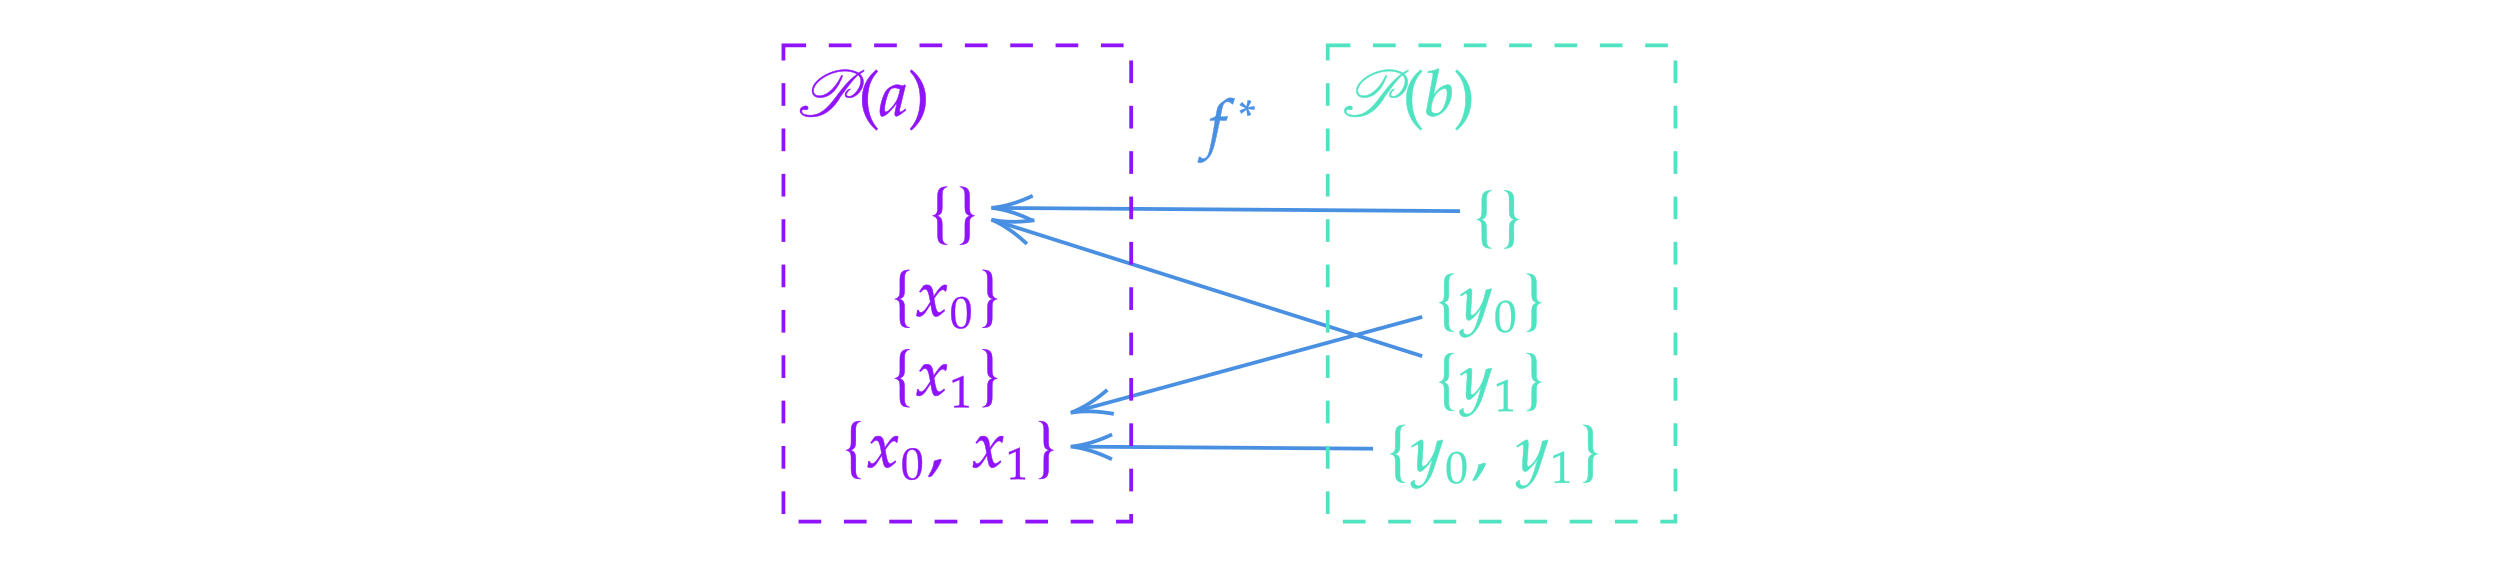
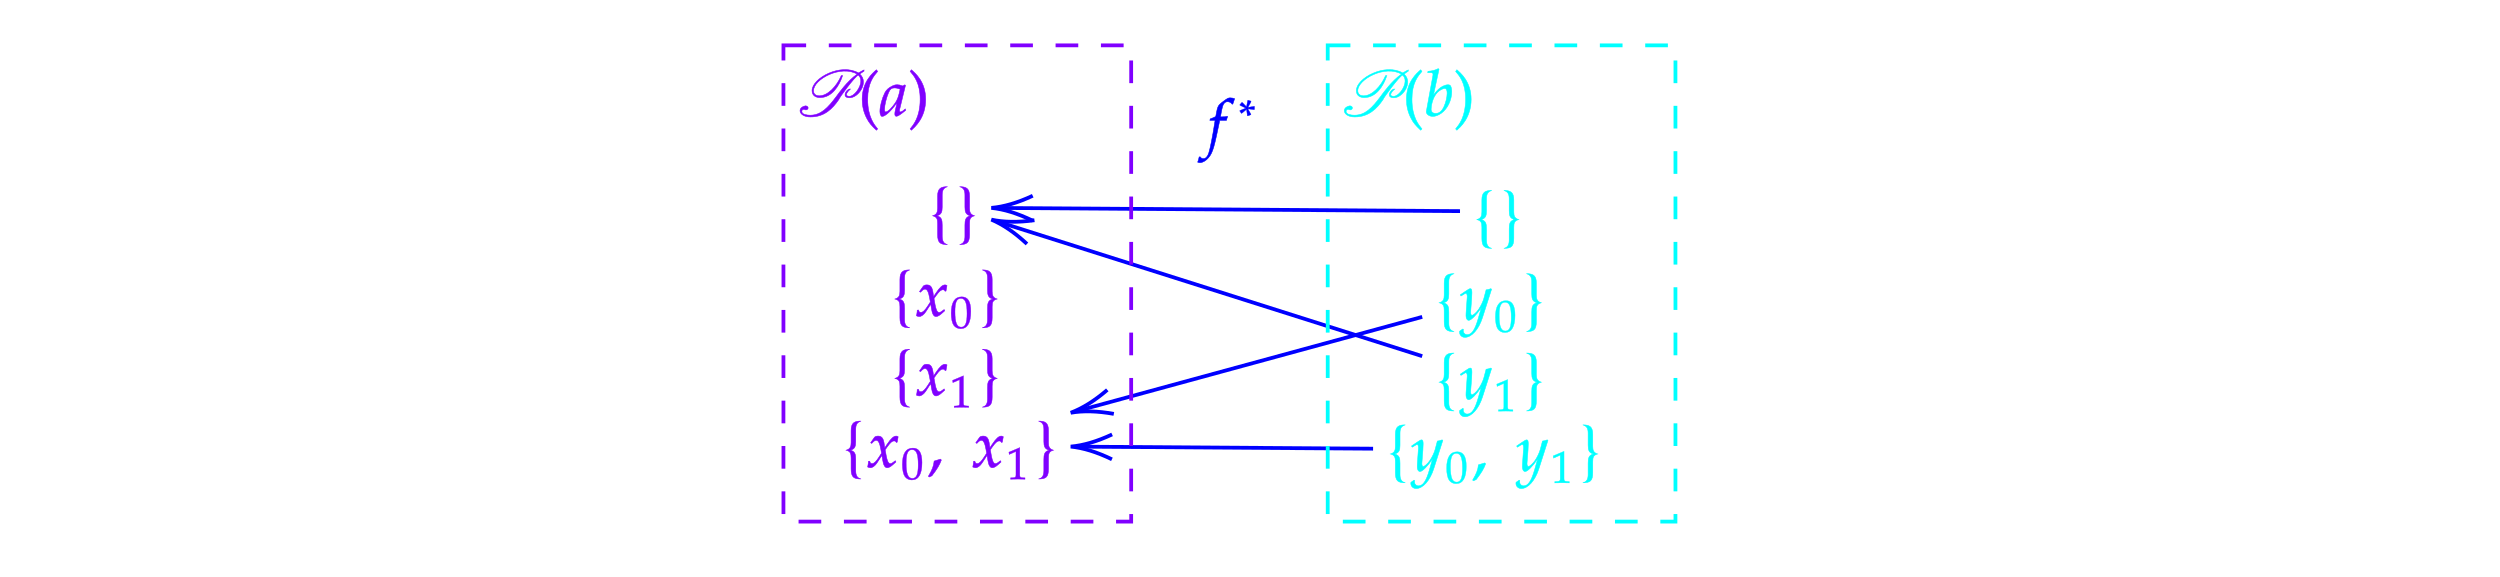
<svg xmlns="http://www.w3.org/2000/svg" x="0" y="0" width="661.433" height="152.4" style="         width:661.433px;         height:152.4px;         background: transparent;         fill: none; ">
  <svg class="role-diagram-draw-area">
    <g class="shapes-region" style="stroke: black; fill: none;">
      <g />
    </g>
    <g>
      <g class="connection-group">
        <g class="arrow-line">
-           <path class="connection real" stroke-dasharray="" d="  M386.28,55.86 L264.28,55.02" style="stroke: rgb(74, 144, 226); stroke-opacity: 1; stroke-width: 1px; fill: none; fill-opacity: 1;" />
-           <g stroke="rgb(74,144,226)" stroke-opacity="1" transform="matrix(0.9999756,0.00698126,-0.00698126,0.9999756,262.279,55.00278)" style="stroke: rgb(74, 144, 226); stroke-width: 1px;">
+           <path class="connection real" stroke-dasharray="" d="  M386.28,55.86 L264.28,55.02" style="stroke: rgb(0, 0, 255); stroke-opacity: 1; stroke-width: 1px; fill: none; fill-opacity: 1;" />
+           <g stroke="rgb(0,0,255)" stroke-opacity="1" transform="matrix(0.9999756,0.00698126,-0.00698126,0.9999756,262.279,55.00278)" style="stroke: rgb(0, 0, 255); stroke-width: 1px;">
            <path d=" M10.93,-3.29 Q4.96,-0.45 0,0 Q4.96,0.45 10.93,3.29" />
          </g>
        </g>
      </g>
      <g class="connection-group">
        <g class="arrow-line">
-           <path class="connection real" stroke-dasharray="" d="  M376.28,83.84 L285.21,108.68" style="stroke: rgb(74, 144, 226); stroke-opacity: 1; stroke-width: 1px; fill: none; fill-opacity: 1;" />
-           <g stroke="rgb(74,144,226)" stroke-opacity="1" transform="matrix(0.9647414,-0.2631996,0.2631996,0.9647414,283.279,109.2061)" style="stroke: rgb(74, 144, 226); stroke-width: 1px;">
+           <path class="connection real" stroke-dasharray="" d="  M376.28,83.84 L285.21,108.68" style="stroke: rgb(0, 0, 255); stroke-opacity: 1; stroke-width: 1px; fill: none; fill-opacity: 1;" />
+           <g stroke="rgb(0,0,255)" stroke-opacity="1" transform="matrix(0.9647414,-0.2631996,0.2631996,0.9647414,283.279,109.2061)" style="stroke: rgb(0, 0, 255); stroke-width: 1px;">
            <path d=" M10.93,-3.29 Q4.96,-0.45 0,0 Q4.96,0.45 10.93,3.29" />
          </g>
        </g>
      </g>
      <g class="connection-group">
        <g class="arrow-line">
-           <path class="connection real" stroke-dasharray="" d="  M376.28,94.23 L264.19,58.71" style="stroke: rgb(74, 144, 226); stroke-opacity: 1; stroke-width: 1px; fill: none; fill-opacity: 1;" />
-           <g stroke="rgb(74,144,226)" stroke-opacity="1" transform="matrix(0.9532962,0.3020371,-0.3020371,0.9532962,262.279,58.10235)" style="stroke: rgb(74, 144, 226); stroke-width: 1px;">
+           <path class="connection real" stroke-dasharray="" d="  M376.28,94.23 L264.19,58.71" style="stroke: rgb(0, 0, 255); stroke-opacity: 1; stroke-width: 1px; fill: none; fill-opacity: 1;" />
+           <g stroke="rgb(0,0,255)" stroke-opacity="1" transform="matrix(0.9532962,0.3020371,-0.3020371,0.9532962,262.279,58.10235)" style="stroke: rgb(0, 0, 255); stroke-width: 1px;">
            <path d=" M10.93,-3.29 Q4.96,-0.45 0,0 Q4.96,0.45 10.93,3.29" />
          </g>
        </g>
      </g>
      <g class="connection-group">
        <g class="arrow-line">
-           <path class="connection real" stroke-dasharray="" d="  M363.28,118.71 L285.28,118.17" style="stroke: rgb(74, 144, 226); stroke-opacity: 1; stroke-width: 1px; fill: none; fill-opacity: 1;" />
-           <g stroke="rgb(74,144,226)" stroke-opacity="1" transform="matrix(0.9999756,0.00698126,-0.00698126,0.9999756,283.279,118.1556)" style="stroke: rgb(74, 144, 226); stroke-width: 1px;">
+           <path class="connection real" stroke-dasharray="" d="  M363.28,118.71 L285.28,118.17" style="stroke: rgb(0, 0, 255); stroke-opacity: 1; stroke-width: 1px; fill: none; fill-opacity: 1;" />
+           <g stroke="rgb(0,0,255)" stroke-opacity="1" transform="matrix(0.9999756,0.00698126,-0.00698126,0.9999756,283.279,118.1556)" style="stroke: rgb(0, 0, 255); stroke-width: 1px;">
            <path d=" M10.93,-3.29 Q4.96,-0.45 0,0 Q4.96,0.45 10.93,3.29" />
          </g>
        </g>
      </g>
    </g>
    <g>
      <g>
-         <rect rx="0" ry="0" x="207.279" y="12" width="92" height="126" style="stroke: rgb(144, 19, 254); stroke-opacity: 1; stroke-width: 1px; fill: none; fill-opacity: 1; stroke-dasharray: 6px, 6px;" />
-       </g>
-       <g>
-         <rect rx="0" ry="0" x="351.279" y="12" width="92" height="126" style="stroke: rgb(80, 227, 194); stroke-opacity: 1; stroke-width: 1px; fill: none; fill-opacity: 1; stroke-dasharray: 6px, 6px;" />
+         <rect rx="0" ry="0" x="207.279" y="12" width="92" height="126" style="stroke: rgb(128, 0, 255); stroke-opacity: 1; stroke-width: 1px; fill: none; fill-opacity: 1; stroke-dasharray: 6px, 6px;" />
+       </g>
+       <g>
+         <rect rx="0" ry="0" x="351.279" y="12" width="92" height="126" style="stroke: rgb(0, 255, 255); stroke-opacity: 1; stroke-width: 1px; fill: none; fill-opacity: 1; stroke-dasharray: 6px, 6px;" />
      </g>
    </g>
    <g />
  </svg>
  <svg width="660" height="150.967" style="width:660px;height:150.967px;font-family:Asana-Math, Asana;background:transparent;">
    <g>
      <g>
        <g>
          <g transform="matrix(1,0,0,1,715.7833,27.61667)">
            <path transform="matrix(0.017,0,0,-0.017,0,0)" d="M263 689C108 689 29 566 29 324C29 207 50 106 85 57C120 8 176 -20 238 -20C389 -20 465 110 465 366C465 585 400 689 263 689ZM245 654C342 654 381 556 381 316C381 103 343 15 251 15C154 15 113 116 113 360C113 571 150 654 245 654Z" stroke="rgb(0,0,0)" stroke-opacity="1" stroke-width="8" fill="rgb(0,0,0)" fill-opacity="1" />
          </g>
        </g>
      </g>
    </g>
    <g>
      <g>
        <g>
          <g transform="matrix(1,0,0,1,317.3,38.35001)">
-             <path transform="matrix(0.017,0,0,-0.017,0,0)" d="M345 437L329 437L350 549C366 635 394 673 440 673C470 673 497 658 512 634L522 638C527 654 537 685 545 705L550 720C534 727 503 733 480 733C469 733 453 730 445 726C421 715 339 654 316 630C294 608 282 578 271 521L256 442C215 422 195 414 170 405L165 383L246 383L237 327C207 132 170 -54 148 -123C130 -182 100 -213 64 -213C41 -213 30 -206 12 -184L-2 -188C-6 -211 -20 -259 -25 -268C-16 -273 -1 -276 10 -276C51 -276 105 -245 144 -198C215 -114 235 -18 319 383L423 383C427 402 434 425 440 439L436 446C407 439 408 437 345 437Z" stroke="rgb(74,144,226)" stroke-opacity="1" stroke-width="8" fill="rgb(74,144,226)" fill-opacity="1" />
-           </g>
-         </g>
-         <g>
-           <g>
-             <g>
-               <g>
-                 <g transform="matrix(1,0,0,1,327.6333,31.83332)">
-                   <path transform="matrix(0.0119,0,0,-0.0119,0,0)" d="M358 245L358 307L352 311L213 287L282 412L279 427L217 446L208 442L182 299L87 397L77 397L33 345L36 335L167 271L36 217L31 208L67 157L77 157L183 245L201 103L211 99L279 125L279 135L211 257L349 237Z" stroke="rgb(74,144,226)" stroke-opacity="1" stroke-width="8" fill="rgb(74,144,226)" fill-opacity="1" />
+             <path transform="matrix(0.017,0,0,-0.017,0,0)" d="M345 437L329 437L350 549C366 635 394 673 440 673C470 673 497 658 512 634L522 638C527 654 537 685 545 705L550 720C534 727 503 733 480 733C469 733 453 730 445 726C421 715 339 654 316 630C294 608 282 578 271 521L256 442C215 422 195 414 170 405L165 383L246 383L237 327C207 132 170 -54 148 -123C130 -182 100 -213 64 -213C41 -213 30 -206 12 -184L-2 -188C-6 -211 -20 -259 -25 -268C-16 -273 -1 -276 10 -276C51 -276 105 -245 144 -198C215 -114 235 -18 319 383L423 383C427 402 434 425 440 439L436 446C407 439 408 437 345 437Z" stroke="rgb(0,0,255)" stroke-opacity="1" stroke-width="8" fill="rgb(0,0,255)" fill-opacity="1" />
+           </g>
+         </g>
+         <g>
+           <g>
+             <g>
+               <g>
+                 <g transform="matrix(1,0,0,1,327.6333,31.83335)">
+                   <path transform="matrix(0.0119,0,0,-0.0119,0,0)" d="M358 245L358 307L352 311L213 287L282 412L279 427L217 446L208 442L182 299L87 397L77 397L33 345L36 335L167 271L36 217L31 208L67 157L77 157L183 245L201 103L211 99L279 125L279 135L211 257L349 237Z" stroke="rgb(0,0,255)" stroke-opacity="1" stroke-width="8" fill="rgb(0,0,255)" fill-opacity="1" />
                </g>
              </g>
            </g>
          </g>
        </g>
      </g>
    </g>
    <g>
      <g>
        <g>
          <g transform="matrix(1,0,0,1,210.95,30.61667)">
-             <path transform="matrix(0.017,0,0,-0.017,0,0)" d="M207 -19C423 -19 550 112 645 251C645 269 894 611 950 633C980 601 988 577 988 536C988 442 885 294 801 302C721 310 793 387 826 415L810 415C756 400 691 283 807 279C954 274 1117 523 973 647C991 665 1019 680 1038 694L1038 713C985 689 971 673 953 666L953 665C677 826 229 584 229 391C229 304 301 282 351 282C536 282 649 457 705 625L685 625C612 457 474 310 343 310C288 310 252 337 252 389C252 570 683 795 932 647C782 546 638 341 613 307C475 120 366 8 200 8C150 8 70 20 70 66C70 103 104 103 134 90C178 95 183 147 130 154C-14 129 24 -22 207 -19Z" stroke="rgb(144,19,254)" stroke-opacity="1" stroke-width="8" fill="rgb(144,19,254)" fill-opacity="1" />
-           </g>
-         </g>
-         <g>
-           <g transform="matrix(1,0,0,1,227.0833,30.80002)">
-             <path transform="matrix(0.017,0,0,-0.017,0,0)" d="M146 266C146 526 243 632 301 700L282 726C225 675 60 542 60 266C60 159 85 58 133 -32C168 -99 200 -138 282 -215L301 -194C255 -137 146 -15 146 266Z" stroke="rgb(144,19,254)" stroke-opacity="1" stroke-width="8" fill="rgb(144,19,254)" fill-opacity="1" />
+             <path transform="matrix(0.017,0,0,-0.017,0,0)" d="M207 -19C423 -19 550 112 645 251C645 269 894 611 950 633C980 601 988 577 988 536C988 442 885 294 801 302C721 310 793 387 826 415L810 415C756 400 691 283 807 279C954 274 1117 523 973 647C991 665 1019 680 1038 694L1038 713C985 689 971 673 953 666L953 665C677 826 229 584 229 391C229 304 301 282 351 282C536 282 649 457 705 625L685 625C612 457 474 310 343 310C288 310 252 337 252 389C252 570 683 795 932 647C782 546 638 341 613 307C475 120 366 8 200 8C150 8 70 20 70 66C70 103 104 103 134 90C178 95 183 147 130 154C-14 129 24 -22 207 -19Z" stroke="rgb(128,0,255)" stroke-opacity="1" stroke-width="8" fill="rgb(128,0,255)" fill-opacity="1" />
+           </g>
+         </g>
+         <g>
+           <g transform="matrix(1,0,0,1,227.0833,30.79999)">
+             <path transform="matrix(0.017,0,0,-0.017,0,0)" d="M146 266C146 526 243 632 301 700L282 726C225 675 60 542 60 266C60 159 85 58 133 -32C168 -99 200 -138 282 -215L301 -194C255 -137 146 -15 146 266Z" stroke="rgb(128,0,255)" stroke-opacity="1" stroke-width="8" fill="rgb(128,0,255)" fill-opacity="1" />
          </g>
        </g>
        <g>
          <g transform="matrix(1,0,0,1,232.7333,30.61667)">
-             <path transform="matrix(0.017,0,0,-0.017,0,0)" d="M271 204L242 77C238 60 236 42 236 26C236 4 245 -9 260 -9C283 -9 324 17 406 85L399 106C375 86 346 59 324 59C315 59 309 68 309 82C309 87 309 90 310 93L402 472L392 481L359 463C318 478 301 482 274 482C246 482 226 477 199 464C137 433 104 403 79 354C35 265 4 145 4 67C4 23 19 -11 38 -11C75 -11 155 41 271 204ZM319 414C297 305 278 253 244 201C187 117 126 59 94 59C82 59 76 72 76 99C76 163 104 280 139 360C163 415 186 433 234 433C257 433 275 429 319 414Z" stroke="rgb(144,19,254)" stroke-opacity="1" stroke-width="8" fill="rgb(144,19,254)" fill-opacity="1" />
-           </g>
-         </g>
-         <g>
-           <g transform="matrix(1,0,0,1,240.2667,30.80002)">
-             <path transform="matrix(0.017,0,0,-0.017,0,0)" d="M51 726L32 700C87 636 187 526 187 266C187 -10 83 -131 32 -194L51 -215C104 -165 273 -23 273 265C273 542 108 675 51 726Z" stroke="rgb(144,19,254)" stroke-opacity="1" stroke-width="8" fill="rgb(144,19,254)" fill-opacity="1" />
+             <path transform="matrix(0.017,0,0,-0.017,0,0)" d="M271 204L242 77C238 60 236 42 236 26C236 4 245 -9 260 -9C283 -9 324 17 406 85L399 106C375 86 346 59 324 59C315 59 309 68 309 82C309 87 309 90 310 93L402 472L392 481L359 463C318 478 301 482 274 482C246 482 226 477 199 464C137 433 104 403 79 354C35 265 4 145 4 67C4 23 19 -11 38 -11C75 -11 155 41 271 204ZM319 414C297 305 278 253 244 201C187 117 126 59 94 59C82 59 76 72 76 99C76 163 104 280 139 360C163 415 186 433 234 433C257 433 275 429 319 414Z" stroke="rgb(128,0,255)" stroke-opacity="1" stroke-width="8" fill="rgb(128,0,255)" fill-opacity="1" />
+           </g>
+         </g>
+         <g>
+           <g transform="matrix(1,0,0,1,240.2667,30.79999)">
+             <path transform="matrix(0.017,0,0,-0.017,0,0)" d="M51 726L32 700C87 636 187 526 187 266C187 -10 83 -131 32 -194L51 -215C104 -165 273 -23 273 265C273 542 108 675 51 726Z" stroke="rgb(128,0,255)" stroke-opacity="1" stroke-width="8" fill="rgb(128,0,255)" fill-opacity="1" />
          </g>
        </g>
      </g>
      <g />
      <g />
      <g />
      <g />
      <g>
        <g>
          <g transform="matrix(1,0,0,1,210.95,132.6167)">
-             <path transform="matrix(0.017,0,0,-0.017,0,0)" d="" stroke="rgb(144,19,254)" stroke-opacity="1" stroke-width="8" fill="rgb(144,19,254)" fill-opacity="1" />
+             <path transform="matrix(0.017,0,0,-0.017,0,0)" d="" stroke="rgb(128,0,255)" stroke-opacity="1" stroke-width="8" fill="rgb(128,0,255)" fill-opacity="1" />
          </g>
        </g>
      </g>
    </g>
    <g>
      <g>
        <g>
          <g transform="matrix(1,0,0,1,245.7833,61.73334)">
-             <path transform="matrix(0.017,0,0,-0.017,0,0)" d="M289 -175C226 -161 206 -117 206 -45L206 128C206 207 197 253 125 272L125 274C194 292 206 335 206 409L206 595C206 667 224 707 289 726C189 726 134 703 134 578L134 392C134 327 120 292 58 273C124 254 134 223 134 151L134 -17C134 -149 176 -175 289 -175Z" stroke="rgb(144,19,254)" stroke-opacity="1" stroke-width="8" fill="rgb(144,19,254)" fill-opacity="1" />
+             <path transform="matrix(0.017,0,0,-0.017,0,0)" d="M289 -175C226 -161 206 -117 206 -45L206 128C206 207 197 253 125 272L125 274C194 292 206 335 206 409L206 595C206 667 224 707 289 726C189 726 134 703 134 578L134 392C134 327 120 292 58 273C124 254 134 223 134 151L134 -17C134 -149 176 -175 289 -175Z" stroke="rgb(128,0,255)" stroke-opacity="1" stroke-width="8" fill="rgb(128,0,255)" fill-opacity="1" />
          </g>
        </g>
        <g>
          <g transform="matrix(1,0,0,1,253.1333,61.73334)">
-             <path transform="matrix(0.017,0,0,-0.017,0,0)" d="M275 273C213 292 199 327 199 392L199 578C199 703 144 726 44 726C109 707 127 667 127 595L127 409C127 335 139 292 208 274L208 272C136 253 127 207 127 128L127 -45C127 -117 107 -161 44 -175C157 -175 199 -149 199 -17L199 151C199 223 209 254 275 273Z" stroke="rgb(144,19,254)" stroke-opacity="1" stroke-width="8" fill="rgb(144,19,254)" fill-opacity="1" />
+             <path transform="matrix(0.017,0,0,-0.017,0,0)" d="M275 273C213 292 199 327 199 392L199 578C199 703 144 726 44 726C109 707 127 667 127 595L127 409C127 335 139 292 208 274L208 272C136 253 127 207 127 128L127 -45C127 -117 107 -161 44 -175C157 -175 199 -149 199 -17L199 151C199 223 209 254 275 273Z" stroke="rgb(128,0,255)" stroke-opacity="1" stroke-width="8" fill="rgb(128,0,255)" fill-opacity="1" />
          </g>
        </g>
      </g>
    </g>
    <g>
      <g>
        <g>
          <g transform="matrix(1,0,0,1,235.8167,83.75)">
-             <path transform="matrix(0.017,0,0,-0.017,0,0)" d="M289 -175C226 -161 206 -117 206 -45L206 128C206 207 197 253 125 272L125 274C194 292 206 335 206 409L206 595C206 667 224 707 289 726C189 726 134 703 134 578L134 392C134 327 120 292 58 273C124 254 134 223 134 151L134 -17C134 -149 176 -175 289 -175Z" stroke="rgb(144,19,254)" stroke-opacity="1" stroke-width="8" fill="rgb(144,19,254)" fill-opacity="1" />
-           </g>
-         </g>
-         <g>
-           <g transform="matrix(1,0,0,1,242.3167,83.56668)">
-             <path transform="matrix(0.017,0,0,-0.017,0,0)" d="M9 1C24 -7 40 -11 52 -11C85 -11 124 18 155 65L231 182L242 113C255 28 278 -11 314 -11C336 -11 368 6 400 35L449 79L440 98C404 68 379 53 363 53C348 53 335 63 325 83C316 102 305 139 300 168L282 269L317 318C364 383 391 406 422 406C438 406 450 398 455 383L469 387L484 472C472 479 463 482 454 482C414 482 374 446 312 354L275 299L269 347C257 446 230 482 171 482C145 482 123 474 114 461L56 378L73 368C103 402 123 416 142 416C175 416 197 375 214 277L225 215L185 153C142 86 108 54 80 54C65 54 54 58 52 63L41 91L21 88C21 53 13 27 9 1Z" stroke="rgb(144,19,254)" stroke-opacity="1" stroke-width="8" fill="rgb(144,19,254)" fill-opacity="1" />
+             <path transform="matrix(0.017,0,0,-0.017,0,0)" d="M289 -175C226 -161 206 -117 206 -45L206 128C206 207 197 253 125 272L125 274C194 292 206 335 206 409L206 595C206 667 224 707 289 726C189 726 134 703 134 578L134 392C134 327 120 292 58 273C124 254 134 223 134 151L134 -17C134 -149 176 -175 289 -175Z" stroke="rgb(128,0,255)" stroke-opacity="1" stroke-width="8" fill="rgb(128,0,255)" fill-opacity="1" />
+           </g>
+         </g>
+         <g>
+           <g transform="matrix(1,0,0,1,242.3167,83.56665)">
+             <path transform="matrix(0.017,0,0,-0.017,0,0)" d="M9 1C24 -7 40 -11 52 -11C85 -11 124 18 155 65L231 182L242 113C255 28 278 -11 314 -11C336 -11 368 6 400 35L449 79L440 98C404 68 379 53 363 53C348 53 335 63 325 83C316 102 305 139 300 168L282 269L317 318C364 383 391 406 422 406C438 406 450 398 455 383L469 387L484 472C472 479 463 482 454 482C414 482 374 446 312 354L275 299L269 347C257 446 230 482 171 482C145 482 123 474 114 461L56 378L73 368C103 402 123 416 142 416C175 416 197 375 214 277L225 215L185 153C142 86 108 54 80 54C65 54 54 58 52 63L41 91L21 88C21 53 13 27 9 1Z" stroke="rgb(128,0,255)" stroke-opacity="1" stroke-width="8" fill="rgb(128,0,255)" fill-opacity="1" />
          </g>
        </g>
        <g>
          <g>
            <g>
              <g>
                <g transform="matrix(1,0,0,1,251.3167,86.73334)">
-                   <path transform="matrix(0.0119,0,0,-0.0119,0,0)" d="M263 689C108 689 29 566 29 324C29 207 50 106 85 57C120 8 176 -20 238 -20C389 -20 465 110 465 366C465 585 400 689 263 689ZM245 654C342 654 381 556 381 316C381 103 343 15 251 15C154 15 113 116 113 360C113 571 150 654 245 654Z" stroke="rgb(144,19,254)" stroke-opacity="1" stroke-width="8" fill="rgb(144,19,254)" fill-opacity="1" />
+                   <path transform="matrix(0.0119,0,0,-0.0119,0,0)" d="M263 689C108 689 29 566 29 324C29 207 50 106 85 57C120 8 176 -20 238 -20C389 -20 465 110 465 366C465 585 400 689 263 689ZM245 654C342 654 381 556 381 316C381 103 343 15 251 15C154 15 113 116 113 360C113 571 150 654 245 654Z" stroke="rgb(128,0,255)" stroke-opacity="1" stroke-width="8" fill="rgb(128,0,255)" fill-opacity="1" />
                </g>
              </g>
            </g>
          </g>
        </g>
        <g>
          <g transform="matrix(1,0,0,1,259.1166,83.75)">
-             <path transform="matrix(0.017,0,0,-0.017,0,0)" d="M275 273C213 292 199 327 199 392L199 578C199 703 144 726 44 726C109 707 127 667 127 595L127 409C127 335 139 292 208 274L208 272C136 253 127 207 127 128L127 -45C127 -117 107 -161 44 -175C157 -175 199 -149 199 -17L199 151C199 223 209 254 275 273Z" stroke="rgb(144,19,254)" stroke-opacity="1" stroke-width="8" fill="rgb(144,19,254)" fill-opacity="1" />
+             <path transform="matrix(0.017,0,0,-0.017,0,0)" d="M275 273C213 292 199 327 199 392L199 578C199 703 144 726 44 726C109 707 127 667 127 595L127 409C127 335 139 292 208 274L208 272C136 253 127 207 127 128L127 -45C127 -117 107 -161 44 -175C157 -175 199 -149 199 -17L199 151C199 223 209 254 275 273Z" stroke="rgb(128,0,255)" stroke-opacity="1" stroke-width="8" fill="rgb(128,0,255)" fill-opacity="1" />
          </g>
        </g>
      </g>
    </g>
    <g>
      <g>
        <g>
          <g transform="matrix(1,0,0,1,235.8167,104.75)">
-             <path transform="matrix(0.017,0,0,-0.017,0,0)" d="M289 -175C226 -161 206 -117 206 -45L206 128C206 207 197 253 125 272L125 274C194 292 206 335 206 409L206 595C206 667 224 707 289 726C189 726 134 703 134 578L134 392C134 327 120 292 58 273C124 254 134 223 134 151L134 -17C134 -149 176 -175 289 -175Z" stroke="rgb(144,19,254)" stroke-opacity="1" stroke-width="8" fill="rgb(144,19,254)" fill-opacity="1" />
+             <path transform="matrix(0.017,0,0,-0.017,0,0)" d="M289 -175C226 -161 206 -117 206 -45L206 128C206 207 197 253 125 272L125 274C194 292 206 335 206 409L206 595C206 667 224 707 289 726C189 726 134 703 134 578L134 392C134 327 120 292 58 273C124 254 134 223 134 151L134 -17C134 -149 176 -175 289 -175Z" stroke="rgb(128,0,255)" stroke-opacity="1" stroke-width="8" fill="rgb(128,0,255)" fill-opacity="1" />
          </g>
        </g>
        <g>
          <g transform="matrix(1,0,0,1,242.3167,104.5667)">
-             <path transform="matrix(0.017,0,0,-0.017,0,0)" d="M9 1C24 -7 40 -11 52 -11C85 -11 124 18 155 65L231 182L242 113C255 28 278 -11 314 -11C336 -11 368 6 400 35L449 79L440 98C404 68 379 53 363 53C348 53 335 63 325 83C316 102 305 139 300 168L282 269L317 318C364 383 391 406 422 406C438 406 450 398 455 383L469 387L484 472C472 479 463 482 454 482C414 482 374 446 312 354L275 299L269 347C257 446 230 482 171 482C145 482 123 474 114 461L56 378L73 368C103 402 123 416 142 416C175 416 197 375 214 277L225 215L185 153C142 86 108 54 80 54C65 54 54 58 52 63L41 91L21 88C21 53 13 27 9 1Z" stroke="rgb(144,19,254)" stroke-opacity="1" stroke-width="8" fill="rgb(144,19,254)" fill-opacity="1" />
+             <path transform="matrix(0.017,0,0,-0.017,0,0)" d="M9 1C24 -7 40 -11 52 -11C85 -11 124 18 155 65L231 182L242 113C255 28 278 -11 314 -11C336 -11 368 6 400 35L449 79L440 98C404 68 379 53 363 53C348 53 335 63 325 83C316 102 305 139 300 168L282 269L317 318C364 383 391 406 422 406C438 406 450 398 455 383L469 387L484 472C472 479 463 482 454 482C414 482 374 446 312 354L275 299L269 347C257 446 230 482 171 482C145 482 123 474 114 461L56 378L73 368C103 402 123 416 142 416C175 416 197 375 214 277L225 215L185 153C142 86 108 54 80 54C65 54 54 58 52 63L41 91L21 88C21 53 13 27 9 1Z" stroke="rgb(128,0,255)" stroke-opacity="1" stroke-width="8" fill="rgb(128,0,255)" fill-opacity="1" />
          </g>
        </g>
        <g>
          <g>
            <g>
              <g>
                <g transform="matrix(1,0,0,1,251.3167,107.75)">
-                   <path transform="matrix(0.0119,0,0,-0.0119,0,0)" d="M418 -3L418 27L366 30C311 33 301 44 301 96L301 700L60 598L67 548L217 614L217 96C217 44 206 33 152 30L96 27L96 -3C250 0 250 0 261 0C292 0 402 -3 418 -3Z" stroke="rgb(144,19,254)" stroke-opacity="1" stroke-width="8" fill="rgb(144,19,254)" fill-opacity="1" />
+                   <path transform="matrix(0.0119,0,0,-0.0119,0,0)" d="M418 -3L418 27L366 30C311 33 301 44 301 96L301 700L60 598L67 548L217 614L217 96C217 44 206 33 152 30L96 27L96 -3C250 0 250 0 261 0C292 0 402 -3 418 -3Z" stroke="rgb(128,0,255)" stroke-opacity="1" stroke-width="8" fill="rgb(128,0,255)" fill-opacity="1" />
                </g>
              </g>
            </g>
          </g>
        </g>
        <g>
          <g transform="matrix(1,0,0,1,259.1166,104.75)">
-             <path transform="matrix(0.017,0,0,-0.017,0,0)" d="M275 273C213 292 199 327 199 392L199 578C199 703 144 726 44 726C109 707 127 667 127 595L127 409C127 335 139 292 208 274L208 272C136 253 127 207 127 128L127 -45C127 -117 107 -161 44 -175C157 -175 199 -149 199 -17L199 151C199 223 209 254 275 273Z" stroke="rgb(144,19,254)" stroke-opacity="1" stroke-width="8" fill="rgb(144,19,254)" fill-opacity="1" />
+             <path transform="matrix(0.017,0,0,-0.017,0,0)" d="M275 273C213 292 199 327 199 392L199 578C199 703 144 726 44 726C109 707 127 667 127 595L127 409C127 335 139 292 208 274L208 272C136 253 127 207 127 128L127 -45C127 -117 107 -161 44 -175C157 -175 199 -149 199 -17L199 151C199 223 209 254 275 273Z" stroke="rgb(128,0,255)" stroke-opacity="1" stroke-width="8" fill="rgb(128,0,255)" fill-opacity="1" />
          </g>
        </g>
      </g>
    </g>
    <g>
      <g>
        <g>
          <g transform="matrix(1,0,0,1,222.9,123.75)">
-             <path transform="matrix(0.017,0,0,-0.017,0,0)" d="M289 -175C226 -161 206 -117 206 -45L206 128C206 207 197 253 125 272L125 274C194 292 206 335 206 409L206 595C206 667 224 707 289 726C189 726 134 703 134 578L134 392C134 327 120 292 58 273C124 254 134 223 134 151L134 -17C134 -149 176 -175 289 -175Z" stroke="rgb(144,19,254)" stroke-opacity="1" stroke-width="8" fill="rgb(144,19,254)" fill-opacity="1" />
+             <path transform="matrix(0.017,0,0,-0.017,0,0)" d="M289 -175C226 -161 206 -117 206 -45L206 128C206 207 197 253 125 272L125 274C194 292 206 335 206 409L206 595C206 667 224 707 289 726C189 726 134 703 134 578L134 392C134 327 120 292 58 273C124 254 134 223 134 151L134 -17C134 -149 176 -175 289 -175Z" stroke="rgb(128,0,255)" stroke-opacity="1" stroke-width="8" fill="rgb(128,0,255)" fill-opacity="1" />
          </g>
        </g>
        <g>
          <g transform="matrix(1,0,0,1,229.4,123.5667)">
-             <path transform="matrix(0.017,0,0,-0.017,0,0)" d="M9 1C24 -7 40 -11 52 -11C85 -11 124 18 155 65L231 182L242 113C255 28 278 -11 314 -11C336 -11 368 6 400 35L449 79L440 98C404 68 379 53 363 53C348 53 335 63 325 83C316 102 305 139 300 168L282 269L317 318C364 383 391 406 422 406C438 406 450 398 455 383L469 387L484 472C472 479 463 482 454 482C414 482 374 446 312 354L275 299L269 347C257 446 230 482 171 482C145 482 123 474 114 461L56 378L73 368C103 402 123 416 142 416C175 416 197 375 214 277L225 215L185 153C142 86 108 54 80 54C65 54 54 58 52 63L41 91L21 88C21 53 13 27 9 1Z" stroke="rgb(144,19,254)" stroke-opacity="1" stroke-width="8" fill="rgb(144,19,254)" fill-opacity="1" />
+             <path transform="matrix(0.017,0,0,-0.017,0,0)" d="M9 1C24 -7 40 -11 52 -11C85 -11 124 18 155 65L231 182L242 113C255 28 278 -11 314 -11C336 -11 368 6 400 35L449 79L440 98C404 68 379 53 363 53C348 53 335 63 325 83C316 102 305 139 300 168L282 269L317 318C364 383 391 406 422 406C438 406 450 398 455 383L469 387L484 472C472 479 463 482 454 482C414 482 374 446 312 354L275 299L269 347C257 446 230 482 171 482C145 482 123 474 114 461L56 378L73 368C103 402 123 416 142 416C175 416 197 375 214 277L225 215L185 153C142 86 108 54 80 54C65 54 54 58 52 63L41 91L21 88C21 53 13 27 9 1Z" stroke="rgb(128,0,255)" stroke-opacity="1" stroke-width="8" fill="rgb(128,0,255)" fill-opacity="1" />
          </g>
        </g>
        <g>
          <g>
            <g>
              <g>
                <g transform="matrix(1,0,0,1,238.4,126.75)">
-                   <path transform="matrix(0.0119,0,0,-0.0119,0,0)" d="M263 689C108 689 29 566 29 324C29 207 50 106 85 57C120 8 176 -20 238 -20C389 -20 465 110 465 366C465 585 400 689 263 689ZM245 654C342 654 381 556 381 316C381 103 343 15 251 15C154 15 113 116 113 360C113 571 150 654 245 654Z" stroke="rgb(144,19,254)" stroke-opacity="1" stroke-width="8" fill="rgb(144,19,254)" fill-opacity="1" />
+                   <path transform="matrix(0.0119,0,0,-0.0119,0,0)" d="M263 689C108 689 29 566 29 324C29 207 50 106 85 57C120 8 176 -20 238 -20C389 -20 465 110 465 366C465 585 400 689 263 689ZM245 654C342 654 381 556 381 316C381 103 343 15 251 15C154 15 113 116 113 360C113 571 150 654 245 654Z" stroke="rgb(128,0,255)" stroke-opacity="1" stroke-width="8" fill="rgb(128,0,255)" fill-opacity="1" />
                </g>
              </g>
            </g>
          </g>
        </g>
        <g>
          <g transform="matrix(1,0,0,1,245.35,123.5667)">
-             <path transform="matrix(0.017,0,0,-0.017,0,0)" d="M204 123C177 114 159 108 106 93C99 17 74 -48 16 -144L30 -155L71 -136C152 -31 190 32 218 109Z" stroke="rgb(144,19,254)" stroke-opacity="1" stroke-width="8" fill="rgb(144,19,254)" fill-opacity="1" />
+             <path transform="matrix(0.017,0,0,-0.017,0,0)" d="M204 123C177 114 159 108 106 93C99 17 74 -48 16 -144L30 -155L71 -136C152 -31 190 32 218 109Z" stroke="rgb(128,0,255)" stroke-opacity="1" stroke-width="8" fill="rgb(128,0,255)" fill-opacity="1" />
          </g>
        </g>
        <g>
          <g transform="matrix(1,0,0,1,252.9833,123.5667)">
-             <path transform="matrix(0.017,0,0,-0.017,0,0)" d="M258 1C273 -7 289 -11 301 -11C334 -11 373 18 404 65L480 182L491 113C504 28 527 -11 563 -11C585 -11 617 6 649 35L698 79L689 98C653 68 628 53 612 53C597 53 584 63 574 83C565 102 554 139 549 168L531 269L566 318C613 383 640 406 671 406C687 406 699 398 704 383L718 387L733 472C721 479 712 482 703 482C663 482 623 446 561 354L524 299L518 347C506 446 479 482 420 482C394 482 372 474 363 461L305 378L322 368C352 402 372 416 391 416C424 416 446 375 463 277L474 215L434 153C391 86 357 54 329 54C314 54 303 58 301 63L290 91L270 88C270 53 262 27 258 1Z" stroke="rgb(144,19,254)" stroke-opacity="1" stroke-width="8" fill="rgb(144,19,254)" fill-opacity="1" />
+             <path transform="matrix(0.017,0,0,-0.017,0,0)" d="M258 1C273 -7 289 -11 301 -11C334 -11 373 18 404 65L480 182L491 113C504 28 527 -11 563 -11C585 -11 617 6 649 35L698 79L689 98C653 68 628 53 612 53C597 53 584 63 574 83C565 102 554 139 549 168L531 269L566 318C613 383 640 406 671 406C687 406 699 398 704 383L718 387L733 472C721 479 712 482 703 482C663 482 623 446 561 354L524 299L518 347C506 446 479 482 420 482C394 482 372 474 363 461L305 378L322 368C352 402 372 416 391 416C424 416 446 375 463 277L474 215L434 153C391 86 357 54 329 54C314 54 303 58 301 63L290 91L270 88C270 53 262 27 258 1Z" stroke="rgb(128,0,255)" stroke-opacity="1" stroke-width="8" fill="rgb(128,0,255)" fill-opacity="1" />
          </g>
        </g>
        <g>
          <g>
            <g>
              <g>
                <g transform="matrix(1,0,0,1,266.2167,126.75)">
-                   <path transform="matrix(0.0119,0,0,-0.0119,0,0)" d="M418 -3L418 27L366 30C311 33 301 44 301 96L301 700L60 598L67 548L217 614L217 96C217 44 206 33 152 30L96 27L96 -3C250 0 250 0 261 0C292 0 402 -3 418 -3Z" stroke="rgb(144,19,254)" stroke-opacity="1" stroke-width="8" fill="rgb(144,19,254)" fill-opacity="1" />
+                   <path transform="matrix(0.0119,0,0,-0.0119,0,0)" d="M418 -3L418 27L366 30C311 33 301 44 301 96L301 700L60 598L67 548L217 614L217 96C217 44 206 33 152 30L96 27L96 -3C250 0 250 0 261 0C292 0 402 -3 418 -3Z" stroke="rgb(128,0,255)" stroke-opacity="1" stroke-width="8" fill="rgb(128,0,255)" fill-opacity="1" />
                </g>
              </g>
            </g>
          </g>
        </g>
        <g>
          <g transform="matrix(1,0,0,1,274.0167,123.75)">
-             <path transform="matrix(0.017,0,0,-0.017,0,0)" d="M275 273C213 292 199 327 199 392L199 578C199 703 144 726 44 726C109 707 127 667 127 595L127 409C127 335 139 292 208 274L208 272C136 253 127 207 127 128L127 -45C127 -117 107 -161 44 -175C157 -175 199 -149 199 -17L199 151C199 223 209 254 275 273Z" stroke="rgb(144,19,254)" stroke-opacity="1" stroke-width="8" fill="rgb(144,19,254)" fill-opacity="1" />
+             <path transform="matrix(0.017,0,0,-0.017,0,0)" d="M275 273C213 292 199 327 199 392L199 578C199 703 144 726 44 726C109 707 127 667 127 595L127 409C127 335 139 292 208 274L208 272C136 253 127 207 127 128L127 -45C127 -117 107 -161 44 -175C157 -175 199 -149 199 -17L199 151C199 223 209 254 275 273Z" stroke="rgb(128,0,255)" stroke-opacity="1" stroke-width="8" fill="rgb(128,0,255)" fill-opacity="1" />
          </g>
        </g>
      </g>
    </g>
    <g>
      <g>
        <g>
          <g transform="matrix(1,0,0,1,354.95,30.61667)">
-             <path transform="matrix(0.017,0,0,-0.017,0,0)" d="M207 -19C423 -19 550 112 645 251C645 269 894 611 950 633C980 601 988 577 988 536C988 442 885 294 801 302C721 310 793 387 826 415L810 415C756 400 691 283 807 279C954 274 1117 523 973 647C991 665 1019 680 1038 694L1038 713C985 689 971 673 953 666L953 665C677 826 229 584 229 391C229 304 301 282 351 282C536 282 649 457 705 625L685 625C612 457 474 310 343 310C288 310 252 337 252 389C252 570 683 795 932 647C782 546 638 341 613 307C475 120 366 8 200 8C150 8 70 20 70 66C70 103 104 103 134 90C178 95 183 147 130 154C-14 129 24 -22 207 -19Z" stroke="rgb(80,227,194)" stroke-opacity="1" stroke-width="8" fill="rgb(80,227,194)" fill-opacity="1" />
-           </g>
-         </g>
-         <g>
-           <g transform="matrix(1,0,0,1,371.0833,30.80002)">
-             <path transform="matrix(0.017,0,0,-0.017,0,0)" d="M146 266C146 526 243 632 301 700L282 726C225 675 60 542 60 266C60 159 85 58 133 -32C168 -99 200 -138 282 -215L301 -194C255 -137 146 -15 146 266Z" stroke="rgb(80,227,194)" stroke-opacity="1" stroke-width="8" fill="rgb(80,227,194)" fill-opacity="1" />
+             <path transform="matrix(0.017,0,0,-0.017,0,0)" d="M207 -19C423 -19 550 112 645 251C645 269 894 611 950 633C980 601 988 577 988 536C988 442 885 294 801 302C721 310 793 387 826 415L810 415C756 400 691 283 807 279C954 274 1117 523 973 647C991 665 1019 680 1038 694L1038 713C985 689 971 673 953 666L953 665C677 826 229 584 229 391C229 304 301 282 351 282C536 282 649 457 705 625L685 625C612 457 474 310 343 310C288 310 252 337 252 389C252 570 683 795 932 647C782 546 638 341 613 307C475 120 366 8 200 8C150 8 70 20 70 66C70 103 104 103 134 90C178 95 183 147 130 154C-14 129 24 -22 207 -19Z" stroke="rgb(0,255,255)" stroke-opacity="1" stroke-width="8" fill="rgb(0,255,255)" fill-opacity="1" />
+           </g>
+         </g>
+         <g>
+           <g transform="matrix(1,0,0,1,371.0833,30.79999)">
+             <path transform="matrix(0.017,0,0,-0.017,0,0)" d="M146 266C146 526 243 632 301 700L282 726C225 675 60 542 60 266C60 159 85 58 133 -32C168 -99 200 -138 282 -215L301 -194C255 -137 146 -15 146 266Z" stroke="rgb(0,255,255)" stroke-opacity="1" stroke-width="8" fill="rgb(0,255,255)" fill-opacity="1" />
          </g>
        </g>
        <g>
          <g transform="matrix(1,0,0,1,376.7333,30.61667)">
-             <path transform="matrix(0.017,0,0,-0.017,0,0)" d="M235 722L223 733C171 707 135 698 63 691L59 670L107 670C131 670 141 663 141 646C141 639 140 628 139 622L38 71C37 68 37 64 37 61C37 22 85 -11 140 -11C177 -11 228 8 271 39C367 107 433 244 433 376C433 414 424 453 412 468C405 477 392 482 377 482C353 482 323 474 295 460C244 433 211 403 149 324ZM322 424C348 424 361 401 361 352C361 288 340 202 310 137C277 68 237 36 183 36C137 36 112 59 112 101C112 135 127 276 208 361C241 395 293 424 322 424Z" stroke="rgb(80,227,194)" stroke-opacity="1" stroke-width="8" fill="rgb(80,227,194)" fill-opacity="1" />
-           </g>
-         </g>
-         <g>
-           <g transform="matrix(1,0,0,1,384.5833,30.80002)">
-             <path transform="matrix(0.017,0,0,-0.017,0,0)" d="M51 726L32 700C87 636 187 526 187 266C187 -10 83 -131 32 -194L51 -215C104 -165 273 -23 273 265C273 542 108 675 51 726Z" stroke="rgb(80,227,194)" stroke-opacity="1" stroke-width="8" fill="rgb(80,227,194)" fill-opacity="1" />
+             <path transform="matrix(0.017,0,0,-0.017,0,0)" d="M235 722L223 733C171 707 135 698 63 691L59 670L107 670C131 670 141 663 141 646C141 639 140 628 139 622L38 71C37 68 37 64 37 61C37 22 85 -11 140 -11C177 -11 228 8 271 39C367 107 433 244 433 376C433 414 424 453 412 468C405 477 392 482 377 482C353 482 323 474 295 460C244 433 211 403 149 324ZM322 424C348 424 361 401 361 352C361 288 340 202 310 137C277 68 237 36 183 36C137 36 112 59 112 101C112 135 127 276 208 361C241 395 293 424 322 424Z" stroke="rgb(0,255,255)" stroke-opacity="1" stroke-width="8" fill="rgb(0,255,255)" fill-opacity="1" />
+           </g>
+         </g>
+         <g>
+           <g transform="matrix(1,0,0,1,384.5833,30.79999)">
+             <path transform="matrix(0.017,0,0,-0.017,0,0)" d="M51 726L32 700C87 636 187 526 187 266C187 -10 83 -131 32 -194L51 -215C104 -165 273 -23 273 265C273 542 108 675 51 726Z" stroke="rgb(0,255,255)" stroke-opacity="1" stroke-width="8" fill="rgb(0,255,255)" fill-opacity="1" />
          </g>
        </g>
      </g>
      <g />
      <g />
      <g />
      <g />
      <g>
        <g>
          <g transform="matrix(1,0,0,1,354.95,132.6167)">
-             <path transform="matrix(0.017,0,0,-0.017,0,0)" d="" stroke="rgb(80,227,194)" stroke-opacity="1" stroke-width="8" fill="rgb(80,227,194)" fill-opacity="1" />
+             <path transform="matrix(0.017,0,0,-0.017,0,0)" d="" stroke="rgb(0,255,255)" stroke-opacity="1" stroke-width="8" fill="rgb(0,255,255)" fill-opacity="1" />
          </g>
        </g>
      </g>
    </g>
    <g>
      <g>
        <g>
          <g transform="matrix(1,0,0,1,389.7833,62.73334)">
-             <path transform="matrix(0.017,0,0,-0.017,0,0)" d="M289 -175C226 -161 206 -117 206 -45L206 128C206 207 197 253 125 272L125 274C194 292 206 335 206 409L206 595C206 667 224 707 289 726C189 726 134 703 134 578L134 392C134 327 120 292 58 273C124 254 134 223 134 151L134 -17C134 -149 176 -175 289 -175Z" stroke="rgb(80,227,194)" stroke-opacity="1" stroke-width="8" fill="rgb(80,227,194)" fill-opacity="1" />
+             <path transform="matrix(0.017,0,0,-0.017,0,0)" d="M289 -175C226 -161 206 -117 206 -45L206 128C206 207 197 253 125 272L125 274C194 292 206 335 206 409L206 595C206 667 224 707 289 726C189 726 134 703 134 578L134 392C134 327 120 292 58 273C124 254 134 223 134 151L134 -17C134 -149 176 -175 289 -175Z" stroke="rgb(0,255,255)" stroke-opacity="1" stroke-width="8" fill="rgb(0,255,255)" fill-opacity="1" />
          </g>
        </g>
        <g>
          <g transform="matrix(1,0,0,1,397.1333,62.73334)">
-             <path transform="matrix(0.017,0,0,-0.017,0,0)" d="M275 273C213 292 199 327 199 392L199 578C199 703 144 726 44 726C109 707 127 667 127 595L127 409C127 335 139 292 208 274L208 272C136 253 127 207 127 128L127 -45C127 -117 107 -161 44 -175C157 -175 199 -149 199 -17L199 151C199 223 209 254 275 273Z" stroke="rgb(80,227,194)" stroke-opacity="1" stroke-width="8" fill="rgb(80,227,194)" fill-opacity="1" />
+             <path transform="matrix(0.017,0,0,-0.017,0,0)" d="M275 273C213 292 199 327 199 392L199 578C199 703 144 726 44 726C109 707 127 667 127 595L127 409C127 335 139 292 208 274L208 272C136 253 127 207 127 128L127 -45C127 -117 107 -161 44 -175C157 -175 199 -149 199 -17L199 151C199 223 209 254 275 273Z" stroke="rgb(0,255,255)" stroke-opacity="1" stroke-width="8" fill="rgb(0,255,255)" fill-opacity="1" />
          </g>
        </g>
      </g>
    </g>
    <g>
      <g>
        <g>
          <g transform="matrix(1,0,0,1,379.8167,84.75)">
-             <path transform="matrix(0.017,0,0,-0.017,0,0)" d="M289 -175C226 -161 206 -117 206 -45L206 128C206 207 197 253 125 272L125 274C194 292 206 335 206 409L206 595C206 667 224 707 289 726C189 726 134 703 134 578L134 392C134 327 120 292 58 273C124 254 134 223 134 151L134 -17C134 -149 176 -175 289 -175Z" stroke="rgb(80,227,194)" stroke-opacity="1" stroke-width="8" fill="rgb(80,227,194)" fill-opacity="1" />
-           </g>
-         </g>
-         <g>
-           <g transform="matrix(1,0,0,1,386.3,84.56668)">
-             <path transform="matrix(0.017,0,0,-0.017,0,0)" d="M-7 -180C-8 -187 -8 -193 -8 -198C-8 -241 29 -276 74 -276C180 -276 290 -152 349 33L490 473L479 482C450 471 427 465 405 463L370 331C358 284 323 211 290 162C255 111 206 67 184 67C172 67 163 90 164 115L180 322C182 353 184 391 184 419C184 464 177 482 160 482C147 482 133 475 85 442L3 386L14 368L64 398C69 401 80 410 89 410C103 410 111 391 111 358C111 357 111 351 110 343L93 100L92 60C92 18 110 -11 135 -11C172 -11 256 74 331 187L282 16C231 -161 181 -234 111 -234C76 -234 49 -207 49 -172C49 -167 50 -159 51 -150L41 -146Z" stroke="rgb(80,227,194)" stroke-opacity="1" stroke-width="8" fill="rgb(80,227,194)" fill-opacity="1" />
+             <path transform="matrix(0.017,0,0,-0.017,0,0)" d="M289 -175C226 -161 206 -117 206 -45L206 128C206 207 197 253 125 272L125 274C194 292 206 335 206 409L206 595C206 667 224 707 289 726C189 726 134 703 134 578L134 392C134 327 120 292 58 273C124 254 134 223 134 151L134 -17C134 -149 176 -175 289 -175Z" stroke="rgb(0,255,255)" stroke-opacity="1" stroke-width="8" fill="rgb(0,255,255)" fill-opacity="1" />
+           </g>
+         </g>
+         <g>
+           <g transform="matrix(1,0,0,1,386.3,84.56665)">
+             <path transform="matrix(0.017,0,0,-0.017,0,0)" d="M-7 -180C-8 -187 -8 -193 -8 -198C-8 -241 29 -276 74 -276C180 -276 290 -152 349 33L490 473L479 482C450 471 427 465 405 463L370 331C358 284 323 211 290 162C255 111 206 67 184 67C172 67 163 90 164 115L180 322C182 353 184 391 184 419C184 464 177 482 160 482C147 482 133 475 85 442L3 386L14 368L64 398C69 401 80 410 89 410C103 410 111 391 111 358C111 357 111 351 110 343L93 100L92 60C92 18 110 -11 135 -11C172 -11 256 74 331 187L282 16C231 -161 181 -234 111 -234C76 -234 49 -207 49 -172C49 -167 50 -159 51 -150L41 -146Z" stroke="rgb(0,255,255)" stroke-opacity="1" stroke-width="8" fill="rgb(0,255,255)" fill-opacity="1" />
          </g>
        </g>
        <g>
          <g>
            <g>
              <g>
                <g transform="matrix(1,0,0,1,395.3,87.75001)">
-                   <path transform="matrix(0.0119,0,0,-0.0119,0,0)" d="M263 689C108 689 29 566 29 324C29 207 50 106 85 57C120 8 176 -20 238 -20C389 -20 465 110 465 366C465 585 400 689 263 689ZM245 654C342 654 381 556 381 316C381 103 343 15 251 15C154 15 113 116 113 360C113 571 150 654 245 654Z" stroke="rgb(80,227,194)" stroke-opacity="1" stroke-width="8" fill="rgb(80,227,194)" fill-opacity="1" />
+                   <path transform="matrix(0.0119,0,0,-0.0119,0,0)" d="M263 689C108 689 29 566 29 324C29 207 50 106 85 57C120 8 176 -20 238 -20C389 -20 465 110 465 366C465 585 400 689 263 689ZM245 654C342 654 381 556 381 316C381 103 343 15 251 15C154 15 113 116 113 360C113 571 150 654 245 654Z" stroke="rgb(0,255,255)" stroke-opacity="1" stroke-width="8" fill="rgb(0,255,255)" fill-opacity="1" />
                </g>
              </g>
            </g>
          </g>
        </g>
        <g>
          <g transform="matrix(1,0,0,1,403.1,84.75)">
-             <path transform="matrix(0.017,0,0,-0.017,0,0)" d="M275 273C213 292 199 327 199 392L199 578C199 703 144 726 44 726C109 707 127 667 127 595L127 409C127 335 139 292 208 274L208 272C136 253 127 207 127 128L127 -45C127 -117 107 -161 44 -175C157 -175 199 -149 199 -17L199 151C199 223 209 254 275 273Z" stroke="rgb(80,227,194)" stroke-opacity="1" stroke-width="8" fill="rgb(80,227,194)" fill-opacity="1" />
+             <path transform="matrix(0.017,0,0,-0.017,0,0)" d="M275 273C213 292 199 327 199 392L199 578C199 703 144 726 44 726C109 707 127 667 127 595L127 409C127 335 139 292 208 274L208 272C136 253 127 207 127 128L127 -45C127 -117 107 -161 44 -175C157 -175 199 -149 199 -17L199 151C199 223 209 254 275 273Z" stroke="rgb(0,255,255)" stroke-opacity="1" stroke-width="8" fill="rgb(0,255,255)" fill-opacity="1" />
          </g>
        </g>
      </g>
    </g>
    <g>
      <g>
        <g>
          <g transform="matrix(1,0,0,1,379.8167,105.75)">
-             <path transform="matrix(0.017,0,0,-0.017,0,0)" d="M289 -175C226 -161 206 -117 206 -45L206 128C206 207 197 253 125 272L125 274C194 292 206 335 206 409L206 595C206 667 224 707 289 726C189 726 134 703 134 578L134 392C134 327 120 292 58 273C124 254 134 223 134 151L134 -17C134 -149 176 -175 289 -175Z" stroke="rgb(80,227,194)" stroke-opacity="1" stroke-width="8" fill="rgb(80,227,194)" fill-opacity="1" />
+             <path transform="matrix(0.017,0,0,-0.017,0,0)" d="M289 -175C226 -161 206 -117 206 -45L206 128C206 207 197 253 125 272L125 274C194 292 206 335 206 409L206 595C206 667 224 707 289 726C189 726 134 703 134 578L134 392C134 327 120 292 58 273C124 254 134 223 134 151L134 -17C134 -149 176 -175 289 -175Z" stroke="rgb(0,255,255)" stroke-opacity="1" stroke-width="8" fill="rgb(0,255,255)" fill-opacity="1" />
          </g>
        </g>
        <g>
          <g transform="matrix(1,0,0,1,386.3,105.5667)">
-             <path transform="matrix(0.017,0,0,-0.017,0,0)" d="M-7 -180C-8 -187 -8 -193 -8 -198C-8 -241 29 -276 74 -276C180 -276 290 -152 349 33L490 473L479 482C450 471 427 465 405 463L370 331C358 284 323 211 290 162C255 111 206 67 184 67C172 67 163 90 164 115L180 322C182 353 184 391 184 419C184 464 177 482 160 482C147 482 133 475 85 442L3 386L14 368L64 398C69 401 80 410 89 410C103 410 111 391 111 358C111 357 111 351 110 343L93 100L92 60C92 18 110 -11 135 -11C172 -11 256 74 331 187L282 16C231 -161 181 -234 111 -234C76 -234 49 -207 49 -172C49 -167 50 -159 51 -150L41 -146Z" stroke="rgb(80,227,194)" stroke-opacity="1" stroke-width="8" fill="rgb(80,227,194)" fill-opacity="1" />
+             <path transform="matrix(0.017,0,0,-0.017,0,0)" d="M-7 -180C-8 -187 -8 -193 -8 -198C-8 -241 29 -276 74 -276C180 -276 290 -152 349 33L490 473L479 482C450 471 427 465 405 463L370 331C358 284 323 211 290 162C255 111 206 67 184 67C172 67 163 90 164 115L180 322C182 353 184 391 184 419C184 464 177 482 160 482C147 482 133 475 85 442L3 386L14 368L64 398C69 401 80 410 89 410C103 410 111 391 111 358C111 357 111 351 110 343L93 100L92 60C92 18 110 -11 135 -11C172 -11 256 74 331 187L282 16C231 -161 181 -234 111 -234C76 -234 49 -207 49 -172C49 -167 50 -159 51 -150L41 -146Z" stroke="rgb(0,255,255)" stroke-opacity="1" stroke-width="8" fill="rgb(0,255,255)" fill-opacity="1" />
          </g>
        </g>
        <g>
          <g>
            <g>
              <g>
                <g transform="matrix(1,0,0,1,395.3,108.75)">
-                   <path transform="matrix(0.0119,0,0,-0.0119,0,0)" d="M418 -3L418 27L366 30C311 33 301 44 301 96L301 700L60 598L67 548L217 614L217 96C217 44 206 33 152 30L96 27L96 -3C250 0 250 0 261 0C292 0 402 -3 418 -3Z" stroke="rgb(80,227,194)" stroke-opacity="1" stroke-width="8" fill="rgb(80,227,194)" fill-opacity="1" />
+                   <path transform="matrix(0.0119,0,0,-0.0119,0,0)" d="M418 -3L418 27L366 30C311 33 301 44 301 96L301 700L60 598L67 548L217 614L217 96C217 44 206 33 152 30L96 27L96 -3C250 0 250 0 261 0C292 0 402 -3 418 -3Z" stroke="rgb(0,255,255)" stroke-opacity="1" stroke-width="8" fill="rgb(0,255,255)" fill-opacity="1" />
                </g>
              </g>
            </g>
          </g>
        </g>
        <g>
          <g transform="matrix(1,0,0,1,403.1,105.75)">
-             <path transform="matrix(0.017,0,0,-0.017,0,0)" d="M275 273C213 292 199 327 199 392L199 578C199 703 144 726 44 726C109 707 127 667 127 595L127 409C127 335 139 292 208 274L208 272C136 253 127 207 127 128L127 -45C127 -117 107 -161 44 -175C157 -175 199 -149 199 -17L199 151C199 223 209 254 275 273Z" stroke="rgb(80,227,194)" stroke-opacity="1" stroke-width="8" fill="rgb(80,227,194)" fill-opacity="1" />
+             <path transform="matrix(0.017,0,0,-0.017,0,0)" d="M275 273C213 292 199 327 199 392L199 578C199 703 144 726 44 726C109 707 127 667 127 595L127 409C127 335 139 292 208 274L208 272C136 253 127 207 127 128L127 -45C127 -117 107 -161 44 -175C157 -175 199 -149 199 -17L199 151C199 223 209 254 275 273Z" stroke="rgb(0,255,255)" stroke-opacity="1" stroke-width="8" fill="rgb(0,255,255)" fill-opacity="1" />
          </g>
        </g>
      </g>
    </g>
    <g>
      <g>
        <g>
          <g transform="matrix(1,0,0,1,366.9,124.75)">
-             <path transform="matrix(0.017,0,0,-0.017,0,0)" d="M289 -175C226 -161 206 -117 206 -45L206 128C206 207 197 253 125 272L125 274C194 292 206 335 206 409L206 595C206 667 224 707 289 726C189 726 134 703 134 578L134 392C134 327 120 292 58 273C124 254 134 223 134 151L134 -17C134 -149 176 -175 289 -175Z" stroke="rgb(80,227,194)" stroke-opacity="1" stroke-width="8" fill="rgb(80,227,194)" fill-opacity="1" />
+             <path transform="matrix(0.017,0,0,-0.017,0,0)" d="M289 -175C226 -161 206 -117 206 -45L206 128C206 207 197 253 125 272L125 274C194 292 206 335 206 409L206 595C206 667 224 707 289 726C189 726 134 703 134 578L134 392C134 327 120 292 58 273C124 254 134 223 134 151L134 -17C134 -149 176 -175 289 -175Z" stroke="rgb(0,255,255)" stroke-opacity="1" stroke-width="8" fill="rgb(0,255,255)" fill-opacity="1" />
          </g>
        </g>
        <g>
          <g transform="matrix(1,0,0,1,373.4,124.5667)">
-             <path transform="matrix(0.017,0,0,-0.017,0,0)" d="M-7 -180C-8 -187 -8 -193 -8 -198C-8 -241 29 -276 74 -276C180 -276 290 -152 349 33L490 473L479 482C450 471 427 465 405 463L370 331C358 284 323 211 290 162C255 111 206 67 184 67C172 67 163 90 164 115L180 322C182 353 184 391 184 419C184 464 177 482 160 482C147 482 133 475 85 442L3 386L14 368L64 398C69 401 80 410 89 410C103 410 111 391 111 358C111 357 111 351 110 343L93 100L92 60C92 18 110 -11 135 -11C172 -11 256 74 331 187L282 16C231 -161 181 -234 111 -234C76 -234 49 -207 49 -172C49 -167 50 -159 51 -150L41 -146Z" stroke="rgb(80,227,194)" stroke-opacity="1" stroke-width="8" fill="rgb(80,227,194)" fill-opacity="1" />
+             <path transform="matrix(0.017,0,0,-0.017,0,0)" d="M-7 -180C-8 -187 -8 -193 -8 -198C-8 -241 29 -276 74 -276C180 -276 290 -152 349 33L490 473L479 482C450 471 427 465 405 463L370 331C358 284 323 211 290 162C255 111 206 67 184 67C172 67 163 90 164 115L180 322C182 353 184 391 184 419C184 464 177 482 160 482C147 482 133 475 85 442L3 386L14 368L64 398C69 401 80 410 89 410C103 410 111 391 111 358C111 357 111 351 110 343L93 100L92 60C92 18 110 -11 135 -11C172 -11 256 74 331 187L282 16C231 -161 181 -234 111 -234C76 -234 49 -207 49 -172C49 -167 50 -159 51 -150L41 -146Z" stroke="rgb(0,255,255)" stroke-opacity="1" stroke-width="8" fill="rgb(0,255,255)" fill-opacity="1" />
          </g>
        </g>
        <g>
          <g>
            <g>
              <g>
                <g transform="matrix(1,0,0,1,382.4,127.7333)">
-                   <path transform="matrix(0.0119,0,0,-0.0119,0,0)" d="M263 689C108 689 29 566 29 324C29 207 50 106 85 57C120 8 176 -20 238 -20C389 -20 465 110 465 366C465 585 400 689 263 689ZM245 654C342 654 381 556 381 316C381 103 343 15 251 15C154 15 113 116 113 360C113 571 150 654 245 654Z" stroke="rgb(80,227,194)" stroke-opacity="1" stroke-width="8" fill="rgb(80,227,194)" fill-opacity="1" />
+                   <path transform="matrix(0.0119,0,0,-0.0119,0,0)" d="M263 689C108 689 29 566 29 324C29 207 50 106 85 57C120 8 176 -20 238 -20C389 -20 465 110 465 366C465 585 400 689 263 689ZM245 654C342 654 381 556 381 316C381 103 343 15 251 15C154 15 113 116 113 360C113 571 150 654 245 654Z" stroke="rgb(0,255,255)" stroke-opacity="1" stroke-width="8" fill="rgb(0,255,255)" fill-opacity="1" />
                </g>
              </g>
            </g>
          </g>
        </g>
        <g>
          <g transform="matrix(1,0,0,1,389.35,124.5667)">
-             <path transform="matrix(0.017,0,0,-0.017,0,0)" d="M204 123C177 114 159 108 106 93C99 17 74 -48 16 -144L30 -155L71 -136C152 -31 190 32 218 109Z" stroke="rgb(80,227,194)" stroke-opacity="1" stroke-width="8" fill="rgb(80,227,194)" fill-opacity="1" />
+             <path transform="matrix(0.017,0,0,-0.017,0,0)" d="M204 123C177 114 159 108 106 93C99 17 74 -48 16 -144L30 -155L71 -136C152 -31 190 32 218 109Z" stroke="rgb(0,255,255)" stroke-opacity="1" stroke-width="8" fill="rgb(0,255,255)" fill-opacity="1" />
          </g>
        </g>
        <g>
          <g transform="matrix(1,0,0,1,396.9833,124.5667)">
-             <path transform="matrix(0.017,0,0,-0.017,0,0)" d="M242 -180C241 -187 241 -193 241 -198C241 -241 278 -276 323 -276C429 -276 539 -152 598 33L739 473L728 482C699 471 676 465 654 463L619 331C607 284 572 211 539 162C504 111 455 67 433 67C421 67 412 90 413 115L429 322C431 353 433 391 433 419C433 464 426 482 409 482C396 482 382 475 334 442L252 386L263 368L313 398C318 401 329 410 338 410C352 410 360 391 360 358C360 357 360 351 359 343L342 100L341 60C341 18 359 -11 384 -11C421 -11 505 74 580 187L531 16C480 -161 430 -234 360 -234C325 -234 298 -207 298 -172C298 -167 299 -159 300 -150L290 -146Z" stroke="rgb(80,227,194)" stroke-opacity="1" stroke-width="8" fill="rgb(80,227,194)" fill-opacity="1" />
+             <path transform="matrix(0.017,0,0,-0.017,0,0)" d="M242 -180C241 -187 241 -193 241 -198C241 -241 278 -276 323 -276C429 -276 539 -152 598 33L739 473L728 482C699 471 676 465 654 463L619 331C607 284 572 211 539 162C504 111 455 67 433 67C421 67 412 90 413 115L429 322C431 353 433 391 433 419C433 464 426 482 409 482C396 482 382 475 334 442L252 386L263 368L313 398C318 401 329 410 338 410C352 410 360 391 360 358C360 357 360 351 359 343L342 100L341 60C341 18 359 -11 384 -11C421 -11 505 74 580 187L531 16C480 -161 430 -234 360 -234C325 -234 298 -207 298 -172C298 -167 299 -159 300 -150L290 -146Z" stroke="rgb(0,255,255)" stroke-opacity="1" stroke-width="8" fill="rgb(0,255,255)" fill-opacity="1" />
          </g>
        </g>
        <g>
          <g>
            <g>
              <g>
                <g transform="matrix(1,0,0,1,410.2167,127.7333)">
-                   <path transform="matrix(0.0119,0,0,-0.0119,0,0)" d="M418 -3L418 27L366 30C311 33 301 44 301 96L301 700L60 598L67 548L217 614L217 96C217 44 206 33 152 30L96 27L96 -3C250 0 250 0 261 0C292 0 402 -3 418 -3Z" stroke="rgb(80,227,194)" stroke-opacity="1" stroke-width="8" fill="rgb(80,227,194)" fill-opacity="1" />
+                   <path transform="matrix(0.0119,0,0,-0.0119,0,0)" d="M418 -3L418 27L366 30C311 33 301 44 301 96L301 700L60 598L67 548L217 614L217 96C217 44 206 33 152 30L96 27L96 -3C250 0 250 0 261 0C292 0 402 -3 418 -3Z" stroke="rgb(0,255,255)" stroke-opacity="1" stroke-width="8" fill="rgb(0,255,255)" fill-opacity="1" />
                </g>
              </g>
            </g>
          </g>
        </g>
        <g>
          <g transform="matrix(1,0,0,1,418.0167,124.75)">
-             <path transform="matrix(0.017,0,0,-0.017,0,0)" d="M275 273C213 292 199 327 199 392L199 578C199 703 144 726 44 726C109 707 127 667 127 595L127 409C127 335 139 292 208 274L208 272C136 253 127 207 127 128L127 -45C127 -117 107 -161 44 -175C157 -175 199 -149 199 -17L199 151C199 223 209 254 275 273Z" stroke="rgb(80,227,194)" stroke-opacity="1" stroke-width="8" fill="rgb(80,227,194)" fill-opacity="1" />
+             <path transform="matrix(0.017,0,0,-0.017,0,0)" d="M275 273C213 292 199 327 199 392L199 578C199 703 144 726 44 726C109 707 127 667 127 595L127 409C127 335 139 292 208 274L208 272C136 253 127 207 127 128L127 -45C127 -117 107 -161 44 -175C157 -175 199 -149 199 -17L199 151C199 223 209 254 275 273Z" stroke="rgb(0,255,255)" stroke-opacity="1" stroke-width="8" fill="rgb(0,255,255)" fill-opacity="1" />
          </g>
        </g>
      </g>
    </g>
  </svg>
</svg>
